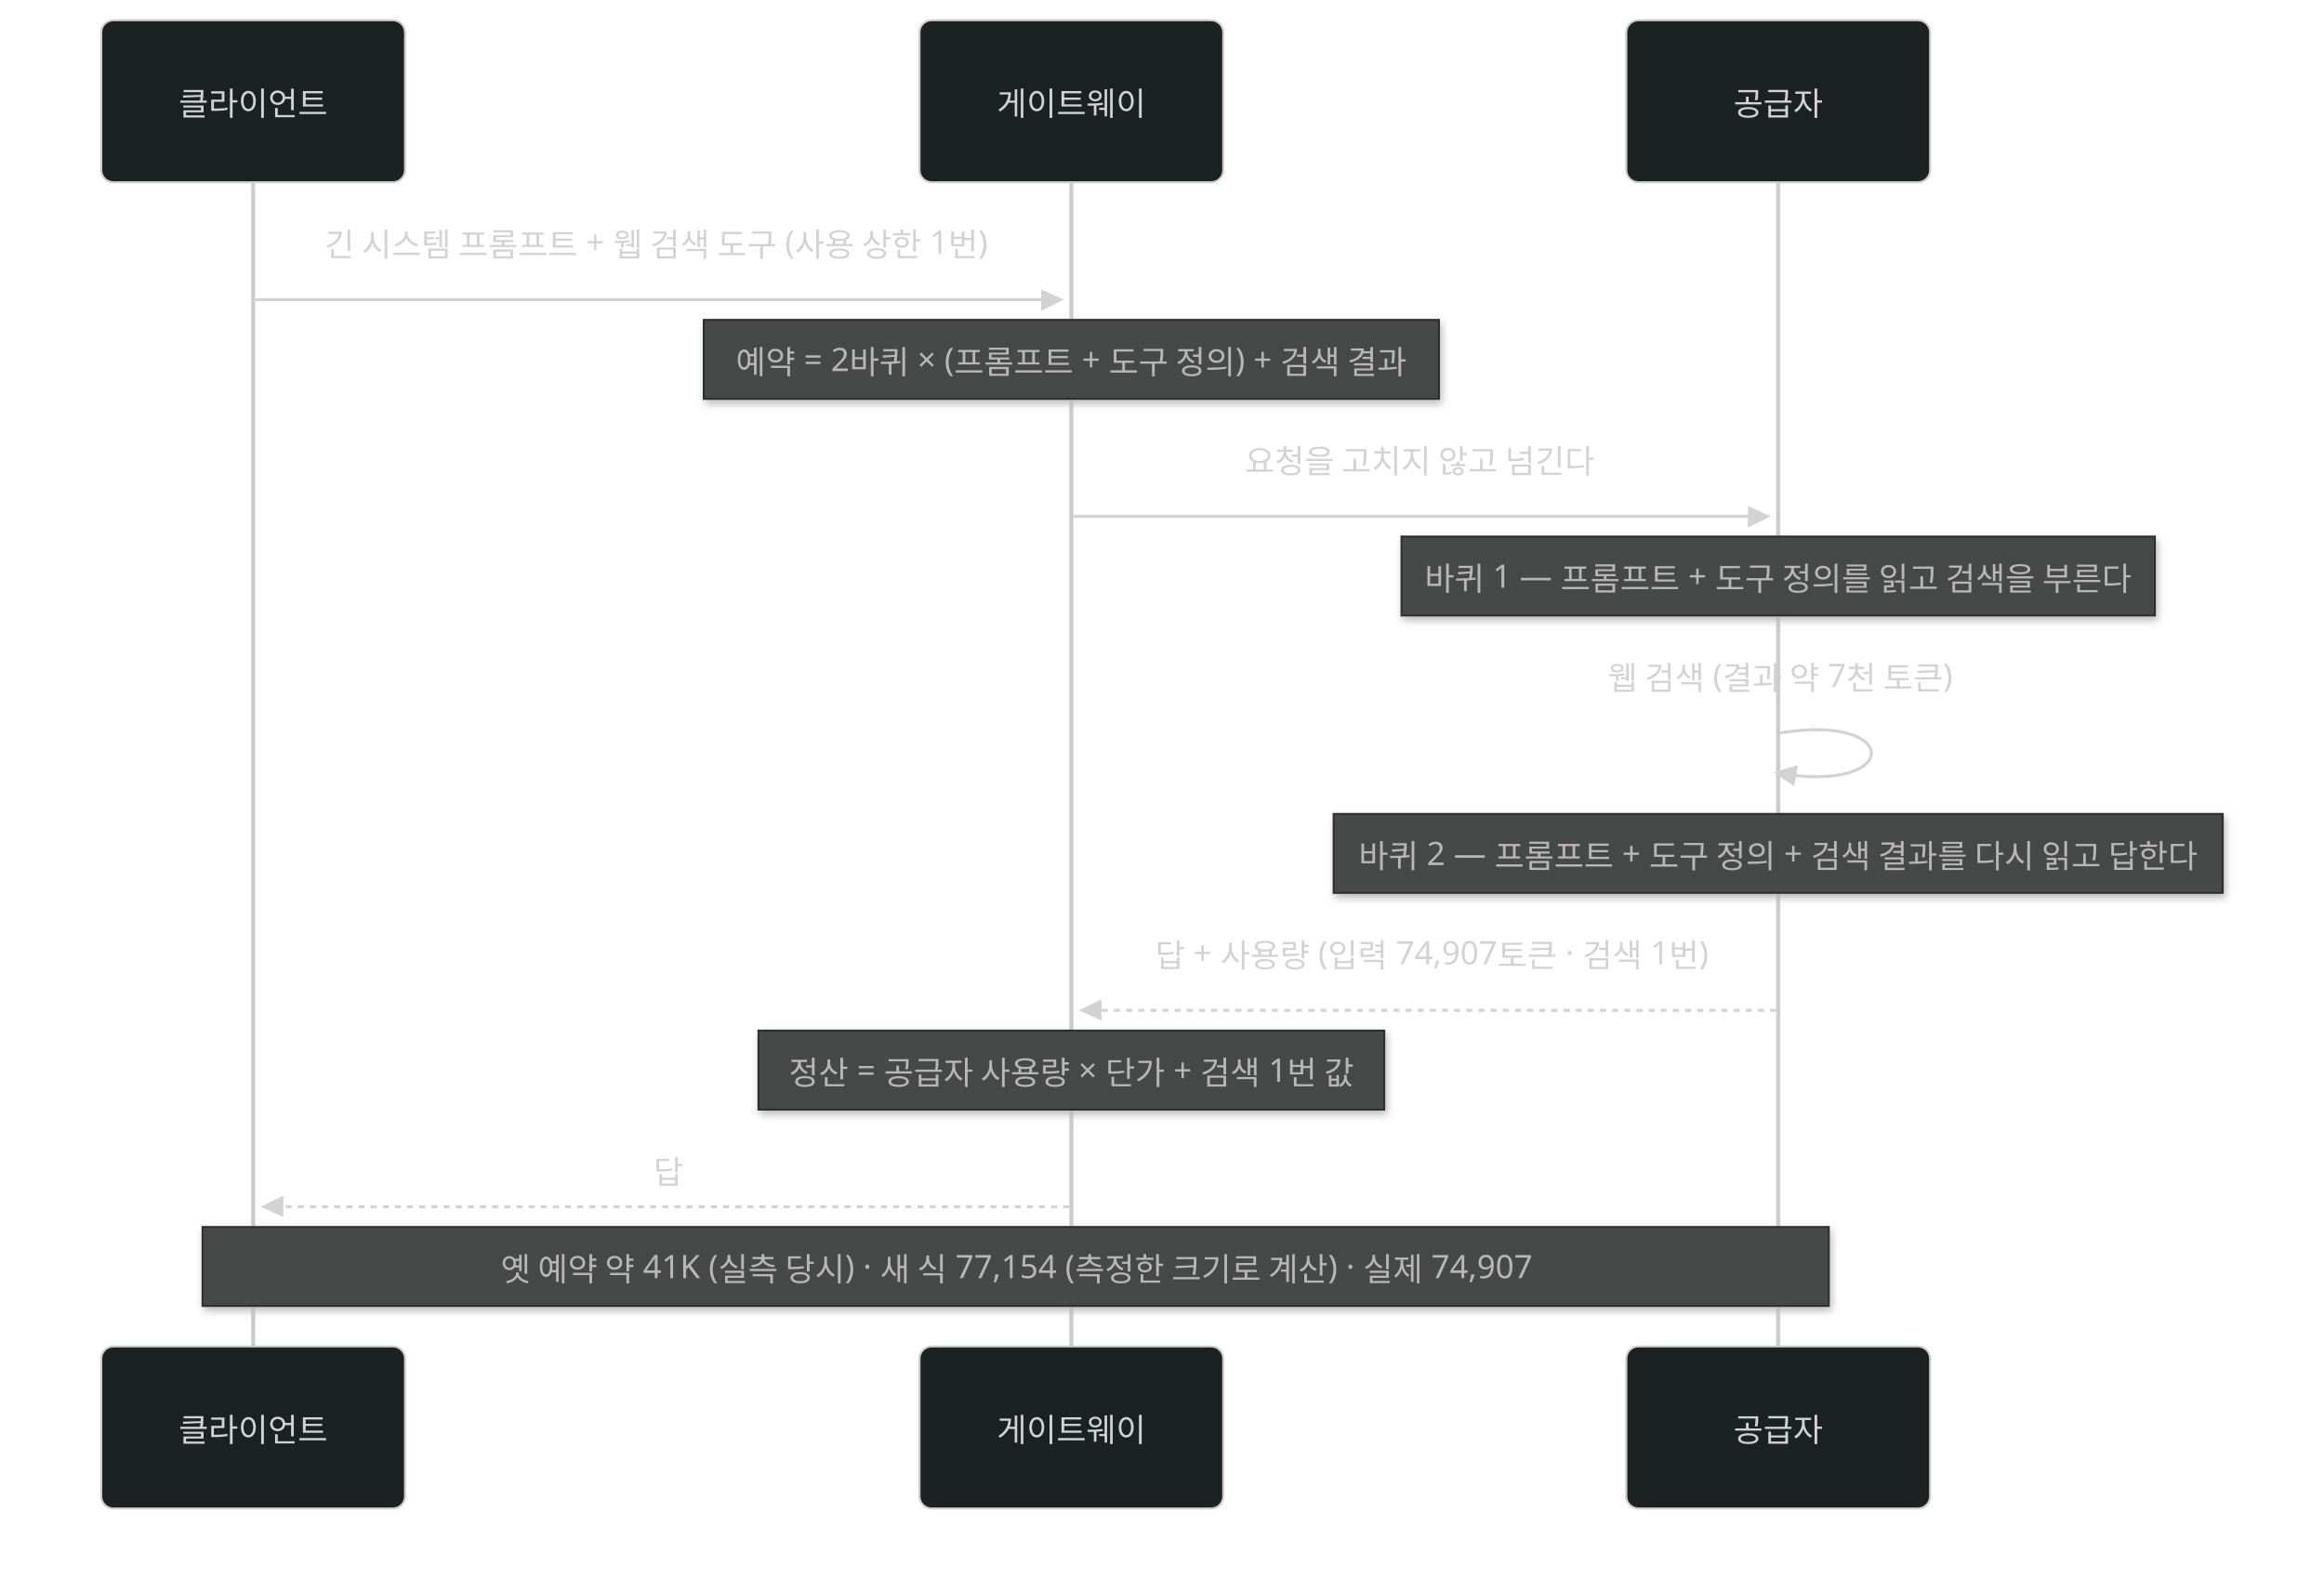
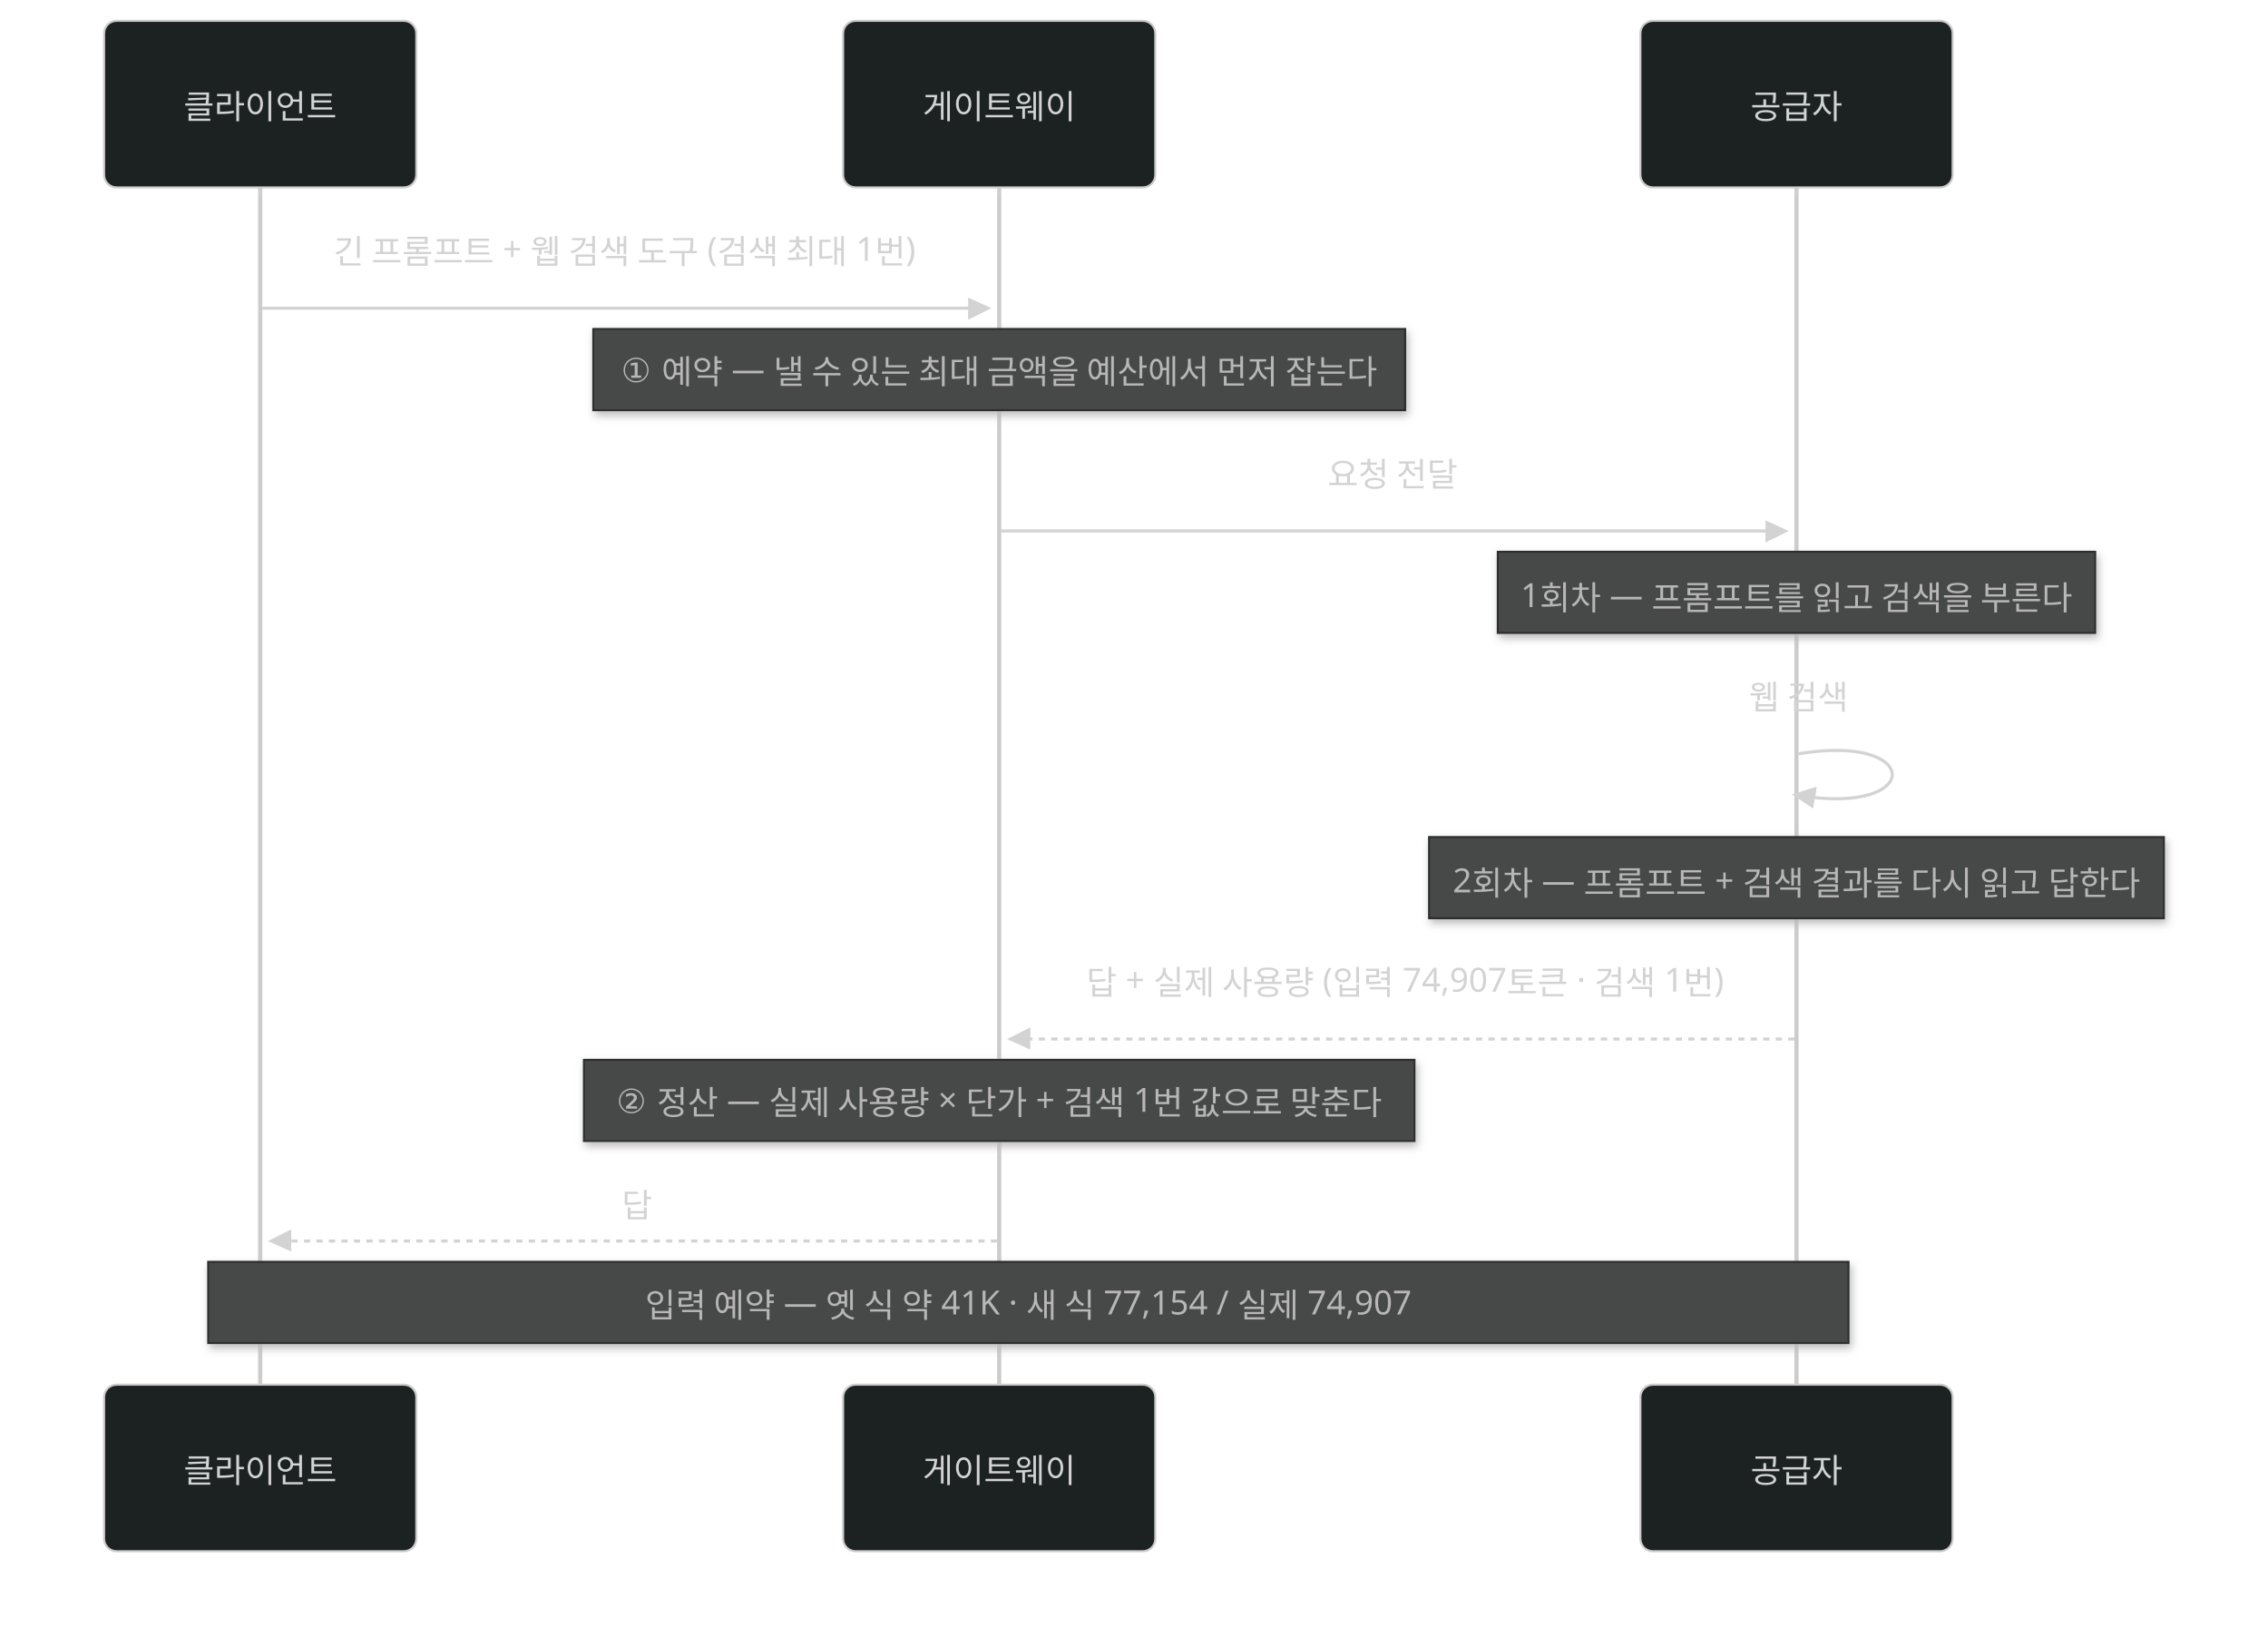
- <svg xmlns="http://www.w3.org/2000/svg" id="cost-accounting-diagram-1-dark" width="100%" style="max-width: 1147.5px; background-color: transparent;" viewBox="-50 -10 1147.5 786" role="graphics-document document" aria-roledescription="sequence">
+ <svg xmlns="http://www.w3.org/2000/svg" id="cost-accounting-diagram-1-dark" width="100%" style="max-width: 1089.5px; background-color: transparent;" viewBox="-50 -10 1089.5 786" role="graphics-document document" aria-roledescription="sequence">
  <g>
-     <rect x="753" y="655" fill="#eaeaea" stroke="#666" width="150" height="80" name="p" rx="6" ry="6" class="actor actor-bottom" data-look="neo" filter="url(#cost-accounting-diagram-1-dark-drop-shadow)" />
-     <text x="828" y="695" dominant-baseline="central" alignment-baseline="central" class="actor actor-box" style="text-anchor: middle; font-size: 16px; font-weight: 400; font-family: Pretendard, &quot;Apple SD Gothic Neo&quot;, &quot;Malgun Gothic&quot;, &quot;Noto Sans KR&quot;, sans-serif;">
-       <tspan x="828" dy="0">공급자</tspan>
+     <rect x="738" y="655" fill="#eaeaea" stroke="#666" width="150" height="80" name="p" rx="6" ry="6" class="actor actor-bottom" data-look="neo" filter="url(#cost-accounting-diagram-1-dark-drop-shadow)" />
+     <text x="813" y="695" dominant-baseline="central" alignment-baseline="central" class="actor actor-box" style="text-anchor: middle; font-size: 16px; font-weight: 400; font-family: Pretendard, &quot;Apple SD Gothic Neo&quot;, &quot;Malgun Gothic&quot;, &quot;Noto Sans KR&quot;, sans-serif;">
+       <tspan x="813" dy="0">공급자</tspan>
    </text>
  </g>
  <g>
-     <rect x="404" y="655" fill="#eaeaea" stroke="#666" width="150" height="80" name="g" rx="6" ry="6" class="actor actor-bottom" data-look="neo" filter="url(#cost-accounting-diagram-1-dark-drop-shadow)" />
-     <text x="479" y="695" dominant-baseline="central" alignment-baseline="central" class="actor actor-box" style="text-anchor: middle; font-size: 16px; font-weight: 400; font-family: Pretendard, &quot;Apple SD Gothic Neo&quot;, &quot;Malgun Gothic&quot;, &quot;Noto Sans KR&quot;, sans-serif;">
-       <tspan x="479" dy="0">게이트웨이</tspan>
+     <rect x="355" y="655" fill="#eaeaea" stroke="#666" width="150" height="80" name="g" rx="6" ry="6" class="actor actor-bottom" data-look="neo" filter="url(#cost-accounting-diagram-1-dark-drop-shadow)" />
+     <text x="430" y="695" dominant-baseline="central" alignment-baseline="central" class="actor actor-box" style="text-anchor: middle; font-size: 16px; font-weight: 400; font-family: Pretendard, &quot;Apple SD Gothic Neo&quot;, &quot;Malgun Gothic&quot;, &quot;Noto Sans KR&quot;, sans-serif;">
+       <tspan x="430" dy="0">게이트웨이</tspan>
    </text>
  </g>
  <g>
    <rect x="0" y="655" fill="#eaeaea" stroke="#666" width="150" height="80" name="c" rx="6" ry="6" class="actor actor-bottom" data-look="neo" filter="url(#cost-accounting-diagram-1-dark-drop-shadow)" />
    <text x="75" y="695" dominant-baseline="central" alignment-baseline="central" class="actor actor-box" style="text-anchor: middle; font-size: 16px; font-weight: 400; font-family: Pretendard, &quot;Apple SD Gothic Neo&quot;, &quot;Malgun Gothic&quot;, &quot;Noto Sans KR&quot;, sans-serif;">
      <tspan x="75" dy="0">클라이언트</tspan>
    </text>
  </g>
  <g>
-     <line id="actor2" x1="828" y1="80" x2="828" y2="655" class="actor-line 200" stroke-width="0.5px" stroke="#999" name="p" data-et="life-line" data-id="p" />
+     <line id="actor2" x1="813" y1="80" x2="813" y2="655" class="actor-line 200" stroke-width="0.5px" stroke="#999" name="p" data-et="life-line" data-id="p" />
    <g id="root-2" data-look="neo" data-et="participant" data-type="participant" data-id="p">
-       <rect x="753" y="0" fill="#eaeaea" stroke="#666" width="150" height="80" name="p" rx="6" ry="6" class="actor actor-top" data-look="neo" filter="url(#cost-accounting-diagram-1-dark-drop-shadow)" />
-       <text x="828" y="40" dominant-baseline="central" alignment-baseline="central" class="actor actor-box" style="text-anchor: middle; font-size: 16px; font-weight: 400; font-family: Pretendard, &quot;Apple SD Gothic Neo&quot;, &quot;Malgun Gothic&quot;, &quot;Noto Sans KR&quot;, sans-serif;">
-         <tspan x="828" dy="0">공급자</tspan>
+       <rect x="738" y="0" fill="#eaeaea" stroke="#666" width="150" height="80" name="p" rx="6" ry="6" class="actor actor-top" data-look="neo" filter="url(#cost-accounting-diagram-1-dark-drop-shadow)" />
+       <text x="813" y="40" dominant-baseline="central" alignment-baseline="central" class="actor actor-box" style="text-anchor: middle; font-size: 16px; font-weight: 400; font-family: Pretendard, &quot;Apple SD Gothic Neo&quot;, &quot;Malgun Gothic&quot;, &quot;Noto Sans KR&quot;, sans-serif;">
+         <tspan x="813" dy="0">공급자</tspan>
      </text>
    </g>
  </g>
  <g>
-     <line id="actor1" x1="479" y1="80" x2="479" y2="655" class="actor-line 200" stroke-width="0.5px" stroke="#999" name="g" data-et="life-line" data-id="g" />
+     <line id="actor1" x1="430" y1="80" x2="430" y2="655" class="actor-line 200" stroke-width="0.5px" stroke="#999" name="g" data-et="life-line" data-id="g" />
    <g id="root-1" data-look="neo" data-et="participant" data-type="participant" data-id="g">
-       <rect x="404" y="0" fill="#eaeaea" stroke="#666" width="150" height="80" name="g" rx="6" ry="6" class="actor actor-top" data-look="neo" filter="url(#cost-accounting-diagram-1-dark-drop-shadow)" />
-       <text x="479" y="40" dominant-baseline="central" alignment-baseline="central" class="actor actor-box" style="text-anchor: middle; font-size: 16px; font-weight: 400; font-family: Pretendard, &quot;Apple SD Gothic Neo&quot;, &quot;Malgun Gothic&quot;, &quot;Noto Sans KR&quot;, sans-serif;">
-         <tspan x="479" dy="0">게이트웨이</tspan>
+       <rect x="355" y="0" fill="#eaeaea" stroke="#666" width="150" height="80" name="g" rx="6" ry="6" class="actor actor-top" data-look="neo" filter="url(#cost-accounting-diagram-1-dark-drop-shadow)" />
+       <text x="430" y="40" dominant-baseline="central" alignment-baseline="central" class="actor actor-box" style="text-anchor: middle; font-size: 16px; font-weight: 400; font-family: Pretendard, &quot;Apple SD Gothic Neo&quot;, &quot;Malgun Gothic&quot;, &quot;Noto Sans KR&quot;, sans-serif;">
+         <tspan x="430" dy="0">게이트웨이</tspan>
      </text>
    </g>
  </g>
  <g>
    <line id="actor0" x1="75" y1="80" x2="75" y2="655" class="actor-line 200" stroke-width="0.5px" stroke="#999" name="c" data-et="life-line" data-id="c" />
    <g id="root-0" data-look="neo" data-et="participant" data-type="participant" data-id="c">
      <rect x="0" y="0" fill="#eaeaea" stroke="#666" width="150" height="80" name="c" rx="6" ry="6" class="actor actor-top" data-look="neo" filter="url(#cost-accounting-diagram-1-dark-drop-shadow)" />
      <text x="75" y="40" dominant-baseline="central" alignment-baseline="central" class="actor actor-box" style="text-anchor: middle; font-size: 16px; font-weight: 400; font-family: Pretendard, &quot;Apple SD Gothic Neo&quot;, &quot;Malgun Gothic&quot;, &quot;Noto Sans KR&quot;, sans-serif;">
        <tspan x="75" dy="0">클라이언트</tspan>
      </text>
    </g>
  </g>
  <style>#cost-accounting-diagram-1-dark{font-family:Pretendard,'Apple SD Gothic Neo','Malgun Gothic','Noto Sans KR',sans-serif;font-size:16px;fill:#ccc;}@keyframes edge-animation-frame{from{stroke-dashoffset:0;}}@keyframes dash{to{stroke-dashoffset:0;}}#cost-accounting-diagram-1-dark .edge-animation-slow{stroke-dasharray:9,5!important;stroke-dashoffset:900;animation:dash 50s linear infinite;stroke-linecap:round;}#cost-accounting-diagram-1-dark .edge-animation-fast{stroke-dasharray:9,5!important;stroke-dashoffset:900;animation:dash 20s linear infinite;stroke-linecap:round;}#cost-accounting-diagram-1-dark .error-icon{fill:#a44141;}#cost-accounting-diagram-1-dark .error-text{fill:#ddd;stroke:#ddd;}#cost-accounting-diagram-1-dark .edge-thickness-normal{stroke-width:1px;}#cost-accounting-diagram-1-dark .edge-thickness-thick{stroke-width:3.5px;}#cost-accounting-diagram-1-dark .edge-pattern-solid{stroke-dasharray:0;}#cost-accounting-diagram-1-dark .edge-thickness-invisible{stroke-width:0;fill:none;}#cost-accounting-diagram-1-dark .edge-pattern-dashed{stroke-dasharray:3;}#cost-accounting-diagram-1-dark .edge-pattern-dotted{stroke-dasharray:2;}#cost-accounting-diagram-1-dark .marker{fill:lightgrey;stroke:lightgrey;}#cost-accounting-diagram-1-dark .marker.cross{stroke:lightgrey;}#cost-accounting-diagram-1-dark svg{font-family:Pretendard,'Apple SD Gothic Neo','Malgun Gothic','Noto Sans KR',sans-serif;font-size:16px;}#cost-accounting-diagram-1-dark p{margin:0;}#cost-accounting-diagram-1-dark .actor{stroke:#ccc;fill:#1f2020;stroke-width:1;}#cost-accounting-diagram-1-dark rect.actor.outer-path[data-look="neo"]{filter:drop-shadow( 1px 2px 2px rgba(185,185,185,1));}#cost-accounting-diagram-1-dark rect.note[data-look="neo"]{stroke:hsl(180, 0%, 18.353%);fill:hsl(180, 1.587%, 28.353%);filter:drop-shadow( 1px 2px 2px rgba(185,185,185,1));}#cost-accounting-diagram-1-dark text.actor&gt;tspan{fill:lightgrey;stroke:none;}#cost-accounting-diagram-1-dark .actor-line{stroke:#ccc;}#cost-accounting-diagram-1-dark .innerArc{stroke-width:1.5;stroke-dasharray:none;}#cost-accounting-diagram-1-dark .messageLine0{stroke-width:1.5;stroke-dasharray:none;stroke:lightgrey;}#cost-accounting-diagram-1-dark .messageLine1{stroke-width:1.5;stroke-dasharray:2,2;stroke:lightgrey;}#cost-accounting-diagram-1-dark [id$="-arrowhead"] path{fill:lightgrey;stroke:lightgrey;}#cost-accounting-diagram-1-dark .sequenceNumber{fill:black;}#cost-accounting-diagram-1-dark [id$="-sequencenumber"]{fill:lightgrey;}#cost-accounting-diagram-1-dark [id$="-crosshead"] path{fill:lightgrey;stroke:lightgrey;}#cost-accounting-diagram-1-dark .messageText{fill:lightgrey;stroke:none;}#cost-accounting-diagram-1-dark .labelBox{stroke:#ccc;fill:#1f2020;filter:drop-shadow( 1px 2px 2px rgba(185,185,185,1));}#cost-accounting-diagram-1-dark .labelText,#cost-accounting-diagram-1-dark .labelText&gt;tspan{fill:lightgrey;stroke:none;}#cost-accounting-diagram-1-dark .loopText,#cost-accounting-diagram-1-dark .loopText&gt;tspan{fill:lightgrey;stroke:none;}#cost-accounting-diagram-1-dark .sectionTitle,#cost-accounting-diagram-1-dark .sectionTitle&gt;tspan{fill:lightgrey;stroke:none;}#cost-accounting-diagram-1-dark .loopLine{stroke-width:2px;stroke-dasharray:2,2;stroke:#ccc;fill:#ccc;}#cost-accounting-diagram-1-dark .note{stroke:hsl(180, 0%, 18.353%);fill:hsl(180, 1.587%, 28.353%);}#cost-accounting-diagram-1-dark .noteText,#cost-accounting-diagram-1-dark .noteText&gt;tspan{fill:rgb(183.848, 181.552, 181.552);stroke:none;}#cost-accounting-diagram-1-dark .activation0{fill:hsl(180, 1.587%, 28.353%);stroke:#ccc;}#cost-accounting-diagram-1-dark .activation1{fill:hsl(180, 1.587%, 28.353%);stroke:#ccc;}#cost-accounting-diagram-1-dark .activation2{fill:hsl(180, 1.587%, 28.353%);stroke:#ccc;}#cost-accounting-diagram-1-dark .actorPopupMenu{position:absolute;}#cost-accounting-diagram-1-dark .actorPopupMenuPanel{position:absolute;fill:#1f2020;box-shadow:0px 8px 16px 0px rgba(0,0,0,0.2);filter:drop-shadow(3px 5px 2px rgb(0 0 0 / 0.4));}#cost-accounting-diagram-1-dark .actor-man circle,#cost-accounting-diagram-1-dark line{fill:#1f2020;stroke-width:2px;}#cost-accounting-diagram-1-dark g rect.rect{filter:drop-shadow( 1px 2px 2px rgba(185,185,185,1));stroke:#ccc;}#cost-accounting-diagram-1-dark .node .neo-node{stroke:#ccc;}#cost-accounting-diagram-1-dark [data-look="neo"].node rect,#cost-accounting-diagram-1-dark [data-look="neo"].cluster rect,#cost-accounting-diagram-1-dark [data-look="neo"].node polygon{stroke:url(#cost-accounting-diagram-1-dark-gradient);filter:drop-shadow( 1px 2px 2px rgba(185,185,185,1));}#cost-accounting-diagram-1-dark [data-look="neo"].swimlane.cluster rect{filter:none;}#cost-accounting-diagram-1-dark [data-look="neo"].node path{stroke:url(#cost-accounting-diagram-1-dark-gradient);stroke-width:1px;}#cost-accounting-diagram-1-dark [data-look="neo"].node .outer-path{filter:drop-shadow( 1px 2px 2px rgba(185,185,185,1));}#cost-accounting-diagram-1-dark [data-look="neo"].node .neo-line path{stroke:#ccc;filter:none;}#cost-accounting-diagram-1-dark [data-look="neo"].node circle{stroke:url(#cost-accounting-diagram-1-dark-gradient);filter:drop-shadow( 1px 2px 2px rgba(185,185,185,1));}#cost-accounting-diagram-1-dark [data-look="neo"].node circle .state-start{fill:#000000;}#cost-accounting-diagram-1-dark [data-look="neo"].icon-shape .icon{fill:url(#cost-accounting-diagram-1-dark-gradient);filter:drop-shadow( 1px 2px 2px rgba(185,185,185,1));}#cost-accounting-diagram-1-dark [data-look="neo"].icon-shape .icon-neo path{stroke:url(#cost-accounting-diagram-1-dark-gradient);filter:drop-shadow( 1px 2px 2px rgba(185,185,185,1));}#cost-accounting-diagram-1-dark :root{--mermaid-font-family:Pretendard,'Apple SD Gothic Neo','Malgun Gothic','Noto Sans KR',sans-serif;}</style>
  <g />
  <defs>
    <symbol id="cost-accounting-diagram-1-dark-computer" width="24" height="24">
      <path transform="scale(.5)" d="M2 2v13h20v-13h-20zm18 11h-16v-9h16v9zm-10.228 6l.466-1h3.524l.467 1h-4.457zm14.228 3h-24l2-6h2.104l-1.33 4h18.45l-1.297-4h2.073l2 6zm-5-10h-14v-7h14v7z" />
    </symbol>
  </defs>
  <defs>
    <symbol id="cost-accounting-diagram-1-dark-database" fill-rule="evenodd" clip-rule="evenodd">
      <path transform="scale(.5)" d="M12.258.001l.256.004.255.005.253.008.251.01.249.012.247.015.246.016.242.019.241.02.239.023.236.024.233.027.231.028.229.031.225.032.223.034.22.036.217.038.214.04.211.041.208.043.205.045.201.046.198.048.194.05.191.051.187.053.183.054.18.056.175.057.172.059.168.06.163.061.16.063.155.064.15.066.074.033.073.033.071.034.07.034.069.035.068.035.067.035.066.035.064.036.064.036.062.036.06.036.06.037.058.037.058.037.055.038.055.038.053.038.052.038.051.039.05.039.048.039.047.039.045.04.044.04.043.04.041.04.04.041.039.041.037.041.036.041.034.041.033.042.032.042.03.042.029.042.027.042.026.043.024.043.023.043.021.043.02.043.018.044.017.043.015.044.013.044.012.044.011.045.009.044.007.045.006.045.004.045.002.045.001.045v17l-.001.045-.002.045-.004.045-.006.045-.007.045-.009.044-.011.045-.012.044-.013.044-.015.044-.017.043-.018.044-.02.043-.021.043-.023.043-.024.043-.026.043-.027.042-.029.042-.03.042-.032.042-.033.042-.034.041-.036.041-.037.041-.039.041-.04.041-.041.04-.043.04-.044.04-.045.04-.047.039-.048.039-.05.039-.051.039-.052.038-.053.038-.055.038-.055.038-.058.037-.058.037-.06.037-.06.036-.062.036-.064.036-.064.036-.066.035-.067.035-.068.035-.069.035-.07.034-.071.034-.073.033-.074.033-.15.066-.155.064-.16.063-.163.061-.168.06-.172.059-.175.057-.18.056-.183.054-.187.053-.191.051-.194.05-.198.048-.201.046-.205.045-.208.043-.211.041-.214.04-.217.038-.22.036-.223.034-.225.032-.229.031-.231.028-.233.027-.236.024-.239.023-.241.02-.242.019-.246.016-.247.015-.249.012-.251.01-.253.008-.255.005-.256.004-.258.001-.258-.001-.256-.004-.255-.005-.253-.008-.251-.01-.249-.012-.247-.015-.245-.016-.243-.019-.241-.02-.238-.023-.236-.024-.234-.027-.231-.028-.228-.031-.226-.032-.223-.034-.22-.036-.217-.038-.214-.04-.211-.041-.208-.043-.204-.045-.201-.046-.198-.048-.195-.05-.19-.051-.187-.053-.184-.054-.179-.056-.176-.057-.172-.059-.167-.06-.164-.061-.159-.063-.155-.064-.151-.066-.074-.033-.072-.033-.072-.034-.07-.034-.069-.035-.068-.035-.067-.035-.066-.035-.064-.036-.063-.036-.062-.036-.061-.036-.06-.037-.058-.037-.057-.037-.056-.038-.055-.038-.053-.038-.052-.038-.051-.039-.049-.039-.049-.039-.046-.039-.046-.04-.044-.04-.043-.04-.041-.04-.04-.041-.039-.041-.037-.041-.036-.041-.034-.041-.033-.042-.032-.042-.03-.042-.029-.042-.027-.042-.026-.043-.024-.043-.023-.043-.021-.043-.02-.043-.018-.044-.017-.043-.015-.044-.013-.044-.012-.044-.011-.045-.009-.044-.007-.045-.006-.045-.004-.045-.002-.045-.001-.045v-17l.001-.045.002-.045.004-.045.006-.045.007-.045.009-.044.011-.045.012-.044.013-.044.015-.044.017-.043.018-.044.02-.043.021-.043.023-.043.024-.043.026-.043.027-.042.029-.042.03-.042.032-.042.033-.042.034-.041.036-.041.037-.041.039-.041.04-.041.041-.04.043-.04.044-.04.046-.04.046-.039.049-.039.049-.039.051-.039.052-.038.053-.038.055-.038.056-.038.057-.037.058-.037.06-.037.061-.036.062-.036.063-.036.064-.036.066-.035.067-.035.068-.035.069-.035.07-.034.072-.034.072-.033.074-.033.151-.066.155-.064.159-.063.164-.061.167-.06.172-.059.176-.057.179-.056.184-.054.187-.053.19-.051.195-.05.198-.048.201-.046.204-.045.208-.043.211-.041.214-.04.217-.038.22-.036.223-.034.226-.032.228-.031.231-.028.234-.027.236-.024.238-.023.241-.02.243-.019.245-.016.247-.015.249-.012.251-.01.253-.008.255-.005.256-.004.258-.001.258.001zm-9.258 20.499v.01l.001.021.003.021.004.022.005.021.006.022.007.022.009.023.01.022.011.023.012.023.013.023.015.023.016.024.017.023.018.024.019.024.021.024.022.025.023.024.024.025.052.049.056.05.061.051.066.051.07.051.075.051.079.052.084.052.088.052.092.052.097.052.102.051.105.052.11.052.114.051.119.051.123.051.127.05.131.05.135.05.139.048.144.049.147.047.152.047.155.047.16.045.163.045.167.043.171.043.176.041.178.041.183.039.187.039.19.037.194.035.197.035.202.033.204.031.209.03.212.029.216.027.219.025.222.024.226.021.23.02.233.018.236.016.24.015.243.012.246.01.249.008.253.005.256.004.259.001.26-.001.257-.004.254-.005.25-.008.247-.011.244-.012.241-.014.237-.016.233-.018.231-.021.226-.021.224-.024.22-.026.216-.027.212-.028.21-.031.205-.031.202-.034.198-.034.194-.036.191-.037.187-.039.183-.04.179-.04.175-.042.172-.043.168-.044.163-.045.16-.046.155-.046.152-.047.148-.048.143-.049.139-.049.136-.05.131-.05.126-.05.123-.051.118-.052.114-.051.11-.052.106-.052.101-.052.096-.052.092-.052.088-.053.083-.051.079-.052.074-.052.07-.051.065-.051.06-.051.056-.05.051-.05.023-.024.023-.025.021-.024.02-.024.019-.024.018-.024.017-.024.015-.023.014-.024.013-.023.012-.023.01-.023.01-.022.008-.022.006-.022.006-.022.004-.022.004-.021.001-.021.001-.021v-4.127l-.077.055-.08.053-.083.054-.085.053-.087.052-.09.052-.093.051-.095.05-.097.05-.1.049-.102.049-.105.048-.106.047-.109.047-.111.046-.114.045-.115.045-.118.044-.12.043-.122.042-.124.042-.126.041-.128.04-.13.04-.132.038-.134.038-.135.037-.138.037-.139.035-.142.035-.143.034-.144.033-.147.032-.148.031-.15.03-.151.03-.153.029-.154.027-.156.027-.158.026-.159.025-.161.024-.162.023-.163.022-.165.021-.166.02-.167.019-.169.018-.169.017-.171.016-.173.015-.173.014-.175.013-.175.012-.177.011-.178.01-.179.008-.179.008-.181.006-.182.005-.182.004-.184.003-.184.002h-.37l-.184-.002-.184-.003-.182-.004-.182-.005-.181-.006-.179-.008-.179-.008-.178-.01-.176-.011-.176-.012-.175-.013-.173-.014-.172-.015-.171-.016-.17-.017-.169-.018-.167-.019-.166-.02-.165-.021-.163-.022-.162-.023-.161-.024-.159-.025-.157-.026-.156-.027-.155-.027-.153-.029-.151-.03-.15-.03-.148-.031-.146-.032-.145-.033-.143-.034-.141-.035-.14-.035-.137-.037-.136-.037-.134-.038-.132-.038-.13-.04-.128-.04-.126-.041-.124-.042-.122-.042-.12-.044-.117-.043-.116-.045-.113-.045-.112-.046-.109-.047-.106-.047-.105-.048-.102-.049-.1-.049-.097-.05-.095-.05-.093-.052-.09-.051-.087-.052-.085-.053-.083-.054-.08-.054-.077-.054v4.127zm0-5.654v.011l.001.021.003.021.004.021.005.022.006.022.007.022.009.022.01.022.011.023.012.023.013.023.015.024.016.023.017.024.018.024.019.024.021.024.022.024.023.025.024.024.052.05.056.05.061.05.066.051.07.051.075.052.079.051.084.052.088.052.092.052.097.052.102.052.105.052.11.051.114.051.119.052.123.05.127.051.131.05.135.049.139.049.144.048.147.048.152.047.155.046.16.045.163.045.167.044.171.042.176.042.178.04.183.04.187.038.19.037.194.036.197.034.202.033.204.032.209.03.212.028.216.027.219.025.222.024.226.022.23.02.233.018.236.016.24.014.243.012.246.01.249.008.253.006.256.003.259.001.26-.001.257-.003.254-.006.25-.008.247-.01.244-.012.241-.015.237-.016.233-.018.231-.02.226-.022.224-.024.22-.025.216-.027.212-.029.21-.03.205-.032.202-.033.198-.035.194-.036.191-.037.187-.039.183-.039.179-.041.175-.042.172-.043.168-.044.163-.045.16-.045.155-.047.152-.047.148-.048.143-.048.139-.05.136-.049.131-.05.126-.051.123-.051.118-.051.114-.052.11-.052.106-.052.101-.052.096-.052.092-.052.088-.052.083-.052.079-.052.074-.051.07-.052.065-.051.06-.05.056-.051.051-.049.023-.025.023-.024.021-.025.02-.024.019-.024.018-.024.017-.024.015-.023.014-.023.013-.024.012-.022.01-.023.01-.023.008-.022.006-.022.006-.022.004-.021.004-.022.001-.021.001-.021v-4.139l-.077.054-.08.054-.083.054-.085.052-.087.053-.09.051-.093.051-.095.051-.097.05-.1.049-.102.049-.105.048-.106.047-.109.047-.111.046-.114.045-.115.044-.118.044-.12.044-.122.042-.124.042-.126.041-.128.04-.13.039-.132.039-.134.038-.135.037-.138.036-.139.036-.142.035-.143.033-.144.033-.147.033-.148.031-.15.03-.151.03-.153.028-.154.028-.156.027-.158.026-.159.025-.161.024-.162.023-.163.022-.165.021-.166.02-.167.019-.169.018-.169.017-.171.016-.173.015-.173.014-.175.013-.175.012-.177.011-.178.009-.179.009-.179.007-.181.007-.182.005-.182.004-.184.003-.184.002h-.37l-.184-.002-.184-.003-.182-.004-.182-.005-.181-.007-.179-.007-.179-.009-.178-.009-.176-.011-.176-.012-.175-.013-.173-.014-.172-.015-.171-.016-.17-.017-.169-.018-.167-.019-.166-.02-.165-.021-.163-.022-.162-.023-.161-.024-.159-.025-.157-.026-.156-.027-.155-.028-.153-.028-.151-.03-.15-.03-.148-.031-.146-.033-.145-.033-.143-.033-.141-.035-.14-.036-.137-.036-.136-.037-.134-.038-.132-.039-.13-.039-.128-.04-.126-.041-.124-.042-.122-.043-.12-.043-.117-.044-.116-.044-.113-.046-.112-.046-.109-.046-.106-.047-.105-.048-.102-.049-.1-.049-.097-.05-.095-.051-.093-.051-.09-.051-.087-.053-.085-.052-.083-.054-.08-.054-.077-.054v4.139zm0-5.666v.011l.001.02.003.022.004.021.005.022.006.021.007.022.009.023.01.022.011.023.012.023.013.023.015.023.016.024.017.024.018.023.019.024.021.025.022.024.023.024.024.025.052.05.056.05.061.05.066.051.07.051.075.052.079.051.084.052.088.052.092.052.097.052.102.052.105.051.11.052.114.051.119.051.123.051.127.05.131.05.135.05.139.049.144.048.147.048.152.047.155.046.16.045.163.045.167.043.171.043.176.042.178.04.183.04.187.038.19.037.194.036.197.034.202.033.204.032.209.03.212.028.216.027.219.025.222.024.226.021.23.02.233.018.236.017.24.014.243.012.246.01.249.008.253.006.256.003.259.001.26-.001.257-.003.254-.006.25-.008.247-.01.244-.013.241-.014.237-.016.233-.018.231-.02.226-.022.224-.024.22-.025.216-.027.212-.029.21-.03.205-.032.202-.033.198-.035.194-.036.191-.037.187-.039.183-.039.179-.041.175-.042.172-.043.168-.044.163-.045.16-.045.155-.047.152-.047.148-.048.143-.049.139-.049.136-.049.131-.051.126-.05.123-.051.118-.052.114-.051.11-.052.106-.052.101-.052.096-.052.092-.052.088-.052.083-.052.079-.052.074-.052.07-.051.065-.051.06-.051.056-.05.051-.049.023-.025.023-.025.021-.024.02-.024.019-.024.018-.024.017-.024.015-.023.014-.024.013-.023.012-.023.01-.022.01-.023.008-.022.006-.022.006-.022.004-.022.004-.021.001-.021.001-.021v-4.153l-.077.054-.08.054-.083.053-.085.053-.087.053-.09.051-.093.051-.095.051-.097.05-.1.049-.102.048-.105.048-.106.048-.109.046-.111.046-.114.046-.115.044-.118.044-.12.043-.122.043-.124.042-.126.041-.128.04-.13.039-.132.039-.134.038-.135.037-.138.036-.139.036-.142.034-.143.034-.144.033-.147.032-.148.032-.15.03-.151.03-.153.028-.154.028-.156.027-.158.026-.159.024-.161.024-.162.023-.163.023-.165.021-.166.02-.167.019-.169.018-.169.017-.171.016-.173.015-.173.014-.175.013-.175.012-.177.01-.178.01-.179.009-.179.007-.181.006-.182.006-.182.004-.184.003-.184.001-.185.001-.185-.001-.184-.001-.184-.003-.182-.004-.182-.006-.181-.006-.179-.007-.179-.009-.178-.01-.176-.01-.176-.012-.175-.013-.173-.014-.172-.015-.171-.016-.17-.017-.169-.018-.167-.019-.166-.02-.165-.021-.163-.023-.162-.023-.161-.024-.159-.024-.157-.026-.156-.027-.155-.028-.153-.028-.151-.03-.15-.03-.148-.032-.146-.032-.145-.033-.143-.034-.141-.034-.14-.036-.137-.036-.136-.037-.134-.038-.132-.039-.13-.039-.128-.041-.126-.041-.124-.041-.122-.043-.12-.043-.117-.044-.116-.044-.113-.046-.112-.046-.109-.046-.106-.048-.105-.048-.102-.048-.1-.05-.097-.049-.095-.051-.093-.051-.09-.052-.087-.052-.085-.053-.083-.053-.08-.054-.077-.054v4.153zm8.74-8.179l-.257.004-.254.005-.25.008-.247.011-.244.012-.241.014-.237.016-.233.018-.231.021-.226.022-.224.023-.22.026-.216.027-.212.028-.21.031-.205.032-.202.033-.198.034-.194.036-.191.038-.187.038-.183.04-.179.041-.175.042-.172.043-.168.043-.163.045-.16.046-.155.046-.152.048-.148.048-.143.048-.139.049-.136.05-.131.05-.126.051-.123.051-.118.051-.114.052-.11.052-.106.052-.101.052-.096.052-.092.052-.088.052-.083.052-.079.052-.074.051-.07.052-.065.051-.06.05-.056.05-.051.05-.023.025-.023.024-.021.024-.02.025-.019.024-.018.024-.017.023-.015.024-.014.023-.013.023-.012.023-.01.023-.01.022-.008.022-.006.023-.006.021-.004.022-.004.021-.001.021-.001.021.001.021.001.021.004.021.004.022.006.021.006.023.008.022.01.022.01.023.012.023.013.023.014.023.015.024.017.023.018.024.019.024.02.025.021.024.023.024.023.025.051.05.056.05.06.05.065.051.07.052.074.051.079.052.083.052.088.052.092.052.096.052.101.052.106.052.11.052.114.052.118.051.123.051.126.051.131.05.136.05.139.049.143.048.148.048.152.048.155.046.16.046.163.045.168.043.172.043.175.042.179.041.183.04.187.038.191.038.194.036.198.034.202.033.205.032.21.031.212.028.216.027.22.026.224.023.226.022.231.021.233.018.237.016.241.014.244.012.247.011.25.008.254.005.257.004.26.001.26-.001.257-.004.254-.005.25-.008.247-.011.244-.012.241-.014.237-.016.233-.018.231-.021.226-.022.224-.023.22-.026.216-.027.212-.028.21-.031.205-.032.202-.033.198-.034.194-.036.191-.038.187-.038.183-.04.179-.041.175-.042.172-.043.168-.043.163-.045.16-.046.155-.046.152-.048.148-.048.143-.048.139-.049.136-.05.131-.05.126-.051.123-.051.118-.051.114-.052.11-.052.106-.052.101-.052.096-.052.092-.052.088-.052.083-.052.079-.052.074-.051.07-.052.065-.051.06-.05.056-.05.051-.05.023-.025.023-.024.021-.024.02-.025.019-.024.018-.024.017-.023.015-.024.014-.023.013-.023.012-.023.01-.023.01-.022.008-.022.006-.023.006-.021.004-.022.004-.021.001-.021.001-.021-.001-.021-.001-.021-.004-.021-.004-.022-.006-.021-.006-.023-.008-.022-.01-.022-.01-.023-.012-.023-.013-.023-.014-.023-.015-.024-.017-.023-.018-.024-.019-.024-.02-.025-.021-.024-.023-.024-.023-.025-.051-.05-.056-.05-.06-.05-.065-.051-.07-.052-.074-.051-.079-.052-.083-.052-.088-.052-.092-.052-.096-.052-.101-.052-.106-.052-.11-.052-.114-.052-.118-.051-.123-.051-.126-.051-.131-.05-.136-.05-.139-.049-.143-.048-.148-.048-.152-.048-.155-.046-.16-.046-.163-.045-.168-.043-.172-.043-.175-.042-.179-.041-.183-.04-.187-.038-.191-.038-.194-.036-.198-.034-.202-.033-.205-.032-.21-.031-.212-.028-.216-.027-.22-.026-.224-.023-.226-.022-.231-.021-.233-.018-.237-.016-.241-.014-.244-.012-.247-.011-.25-.008-.254-.005-.257-.004-.26-.001-.26.001z" />
    </symbol>
  </defs>
  <defs>
    <symbol id="cost-accounting-diagram-1-dark-clock" width="24" height="24">
      <path transform="scale(.5)" d="M12 2c5.514 0 10 4.486 10 10s-4.486 10-10 10-10-4.486-10-10 4.486-10 10-10zm0-2c-6.627 0-12 5.373-12 12s5.373 12 12 12 12-5.373 12-12-5.373-12-12-12zm5.848 12.459c.202.038.202.333.001.372-1.907.361-6.045 1.111-6.547 1.111-.719 0-1.301-.582-1.301-1.301 0-.512.77-5.447 1.125-7.445.034-.192.312-.181.343.014l.985 6.238 5.394 1.011z" />
    </symbol>
  </defs>
  <defs>
    <marker id="cost-accounting-diagram-1-dark-arrowhead" refX="7.9" refY="5" markerUnits="userSpaceOnUse" markerWidth="12" markerHeight="12" orient="auto-start-reverse">
      <path d="M -1 0 L 10 5 L 0 10 z" />
    </marker>
  </defs>
  <defs>
    <marker id="cost-accounting-diagram-1-dark-crosshead" markerWidth="15" markerHeight="8" orient="auto" refX="4" refY="4.5">
      <path fill="none" stroke="#000000" stroke-width="1pt" d="M 1,2 L 6,7 M 6,2 L 1,7" style="stroke-dasharray: 0, 0;" />
    </marker>
  </defs>
  <defs>
    <marker id="cost-accounting-diagram-1-dark-filled-head" refX="15.5" refY="7" markerWidth="20" markerHeight="28" orient="auto">
      <path d="M 18,7 L9,13 L14,7 L9,1 Z" />
    </marker>
  </defs>
  <defs>
    <marker id="cost-accounting-diagram-1-dark-sequencenumber" refX="15" refY="15" markerWidth="60" markerHeight="40" orient="auto">
      <circle cx="15" cy="15" r="6" />
    </marker>
  </defs>
  <defs>
    <marker id="cost-accounting-diagram-1-dark-solidTopArrowHead" refX="7.9" refY="7.25" markerUnits="userSpaceOnUse" markerWidth="12" markerHeight="12" orient="auto-start-reverse">
      <path d="M 0 0 L 10 8 L 0 8 z" />
    </marker>
  </defs>
  <defs>
    <marker id="cost-accounting-diagram-1-dark-solidBottomArrowHead" refX="7.9" refY="0.75" markerUnits="userSpaceOnUse" markerWidth="12" markerHeight="12" orient="auto-start-reverse">
      <path d="M 0 0 L 10 0 L 0 8 z" />
    </marker>
  </defs>
  <defs>
    <marker id="cost-accounting-diagram-1-dark-stickTopArrowHead" refX="7.5" refY="7" markerUnits="userSpaceOnUse" markerWidth="12" markerHeight="12" orient="auto-start-reverse">
      <path d="M 0 0 L 7 7" stroke="black" stroke-width="1.5" fill="none" />
    </marker>
  </defs>
  <defs>
    <marker id="cost-accounting-diagram-1-dark-stickBottomArrowHead" refX="7.5" refY="0" markerUnits="userSpaceOnUse" markerWidth="12" markerHeight="12" orient="auto-start-reverse">
      <path d="M 0 7 L 7 0" stroke="black" stroke-width="1.5" fill="none" />
    </marker>
  </defs>
  <defs>
    <filter id="cost-accounting-diagram-1-dark-drop-shadow" height="130%" width="130%">
      <feDropShadow dx="4" dy="4" stdDeviation="0" flood-opacity="0.06" flood-color="#FFFFFF" />
    </filter>
  </defs>
  <g data-et="note" data-id="i1">
-     <rect x="297.5" y="148" fill="#EDF2AE" stroke="#666" width="363" height="39" class="note" data-look="neo" />
-     <text x="479" y="153" text-anchor="middle" dominant-baseline="middle" alignment-baseline="middle" class="noteText" dy="1em" style="font-family: Pretendard, &quot;Apple SD Gothic Neo&quot;, &quot;Malgun Gothic&quot;, &quot;Noto Sans KR&quot;, sans-serif; font-size: 16px; font-weight: 400;">
-       <tspan x="479">예약 = 2바퀴 × (프롬프트 + 도구 정의) + 검색 결과</tspan>
+     <rect x="235" y="148" fill="#EDF2AE" stroke="#666" width="390" height="39" class="note" data-look="neo" />
+     <text x="430" y="153" text-anchor="middle" dominant-baseline="middle" alignment-baseline="middle" class="noteText" dy="1em" style="font-family: Pretendard, &quot;Apple SD Gothic Neo&quot;, &quot;Malgun Gothic&quot;, &quot;Noto Sans KR&quot;, sans-serif; font-size: 16px; font-weight: 400;">
+       <tspan x="430">① 예약 — 낼 수 있는 최대 금액을 예산에서 먼저 잡는다</tspan>
    </text>
  </g>
  <g data-et="note" data-id="i3">
-     <rect x="642" y="255" fill="#EDF2AE" stroke="#666" width="372" height="39" class="note" data-look="neo" />
-     <text x="828" y="260" text-anchor="middle" dominant-baseline="middle" alignment-baseline="middle" class="noteText" dy="1em" style="font-family: Pretendard, &quot;Apple SD Gothic Neo&quot;, &quot;Malgun Gothic&quot;, &quot;Noto Sans KR&quot;, sans-serif; font-size: 16px; font-weight: 400;">
-       <tspan x="828">바퀴 1 — 프롬프트 + 도구 정의를 읽고 검색을 부른다</tspan>
+     <rect x="669.5" y="255" fill="#EDF2AE" stroke="#666" width="287" height="39" class="note" data-look="neo" />
+     <text x="813" y="260" text-anchor="middle" dominant-baseline="middle" alignment-baseline="middle" class="noteText" dy="1em" style="font-family: Pretendard, &quot;Apple SD Gothic Neo&quot;, &quot;Malgun Gothic&quot;, &quot;Noto Sans KR&quot;, sans-serif; font-size: 16px; font-weight: 400;">
+       <tspan x="813">1회차 — 프롬프트를 읽고 검색을 부른다</tspan>
    </text>
  </g>
  <g data-et="note" data-id="i5">
-     <rect x="608.5" y="392" fill="#EDF2AE" stroke="#666" width="439" height="39" class="note" data-look="neo" />
-     <text x="828" y="397" text-anchor="middle" dominant-baseline="middle" alignment-baseline="middle" class="noteText" dy="1em" style="font-family: Pretendard, &quot;Apple SD Gothic Neo&quot;, &quot;Malgun Gothic&quot;, &quot;Noto Sans KR&quot;, sans-serif; font-size: 16px; font-weight: 400;">
-       <tspan x="828">바퀴 2 — 프롬프트 + 도구 정의 + 검색 결과를 다시 읽고 답한다</tspan>
+     <rect x="636.5" y="392" fill="#EDF2AE" stroke="#666" width="353" height="39" class="note" data-look="neo" />
+     <text x="813" y="397" text-anchor="middle" dominant-baseline="middle" alignment-baseline="middle" class="noteText" dy="1em" style="font-family: Pretendard, &quot;Apple SD Gothic Neo&quot;, &quot;Malgun Gothic&quot;, &quot;Noto Sans KR&quot;, sans-serif; font-size: 16px; font-weight: 400;">
+       <tspan x="813">2회차 — 프롬프트 + 검색 결과를 다시 읽고 답한다</tspan>
    </text>
  </g>
  <g data-et="note" data-id="i7">
-     <rect x="324.5" y="499" fill="#EDF2AE" stroke="#666" width="309" height="39" class="note" data-look="neo" />
-     <text x="479" y="504" text-anchor="middle" dominant-baseline="middle" alignment-baseline="middle" class="noteText" dy="1em" style="font-family: Pretendard, &quot;Apple SD Gothic Neo&quot;, &quot;Malgun Gothic&quot;, &quot;Noto Sans KR&quot;, sans-serif; font-size: 16px; font-weight: 400;">
-       <tspan x="479">정산 = 공급자 사용량 × 단가 + 검색 1번 값</tspan>
+     <rect x="230.5" y="499" fill="#EDF2AE" stroke="#666" width="399" height="39" class="note" data-look="neo" />
+     <text x="430" y="504" text-anchor="middle" dominant-baseline="middle" alignment-baseline="middle" class="noteText" dy="1em" style="font-family: Pretendard, &quot;Apple SD Gothic Neo&quot;, &quot;Malgun Gothic&quot;, &quot;Noto Sans KR&quot;, sans-serif; font-size: 16px; font-weight: 400;">
+       <tspan x="430">② 정산 — 실제 사용량 × 단가 + 검색 1번 값으로 맞춘다</tspan>
    </text>
  </g>
  <g data-et="note" data-id="i9">
-     <rect x="50" y="596" fill="#EDF2AE" stroke="#666" width="803" height="39" class="note" data-look="neo" />
-     <text x="452" y="601" text-anchor="middle" dominant-baseline="middle" alignment-baseline="middle" class="noteText" dy="1em" style="font-family: Pretendard, &quot;Apple SD Gothic Neo&quot;, &quot;Malgun Gothic&quot;, &quot;Noto Sans KR&quot;, sans-serif; font-size: 16px; font-weight: 400;">
-       <tspan x="452">옛 예약 약 41K (실측 당시) · 새 식 77,154 (측정한 크기로 계산) · 실제 74,907</tspan>
+     <rect x="50" y="596" fill="#EDF2AE" stroke="#666" width="788" height="39" class="note" data-look="neo" />
+     <text x="444" y="601" text-anchor="middle" dominant-baseline="middle" alignment-baseline="middle" class="noteText" dy="1em" style="font-family: Pretendard, &quot;Apple SD Gothic Neo&quot;, &quot;Malgun Gothic&quot;, &quot;Noto Sans KR&quot;, sans-serif; font-size: 16px; font-weight: 400;">
+       <tspan x="444">입력 예약 — 옛 식 약 41K · 새 식 77,154 / 실제 74,907</tspan>
    </text>
  </g>
-   <text x="274" y="95" text-anchor="middle" dominant-baseline="middle" alignment-baseline="middle" class="messageText" dy="1em" style="font-family: Pretendard, &quot;Apple SD Gothic Neo&quot;, &quot;Malgun Gothic&quot;, &quot;Noto Sans KR&quot;, sans-serif; font-size: 16px; font-weight: 400;">긴 시스템 프롬프트 + 웹 검색 도구 (사용 상한 1번)</text>
-   <line x1="76" y1="138" x2="472" y2="138" class="messageLine0" data-et="message" data-id="i0" data-from="c" data-to="g" stroke-width="2" stroke="none" marker-end="url(#cost-accounting-diagram-1-dark-arrowhead)" style="fill: none;" />
-   <text x="651" y="202" text-anchor="middle" dominant-baseline="middle" alignment-baseline="middle" class="messageText" dy="1em" style="font-family: Pretendard, &quot;Apple SD Gothic Neo&quot;, &quot;Malgun Gothic&quot;, &quot;Noto Sans KR&quot;, sans-serif; font-size: 16px; font-weight: 400;">요청을 고치지 않고 넘긴다</text>
-   <line x1="480" y1="245" x2="821" y2="245" class="messageLine0" data-et="message" data-id="i2" data-from="g" data-to="p" stroke-width="2" stroke="none" marker-end="url(#cost-accounting-diagram-1-dark-arrowhead)" style="fill: none;" />
-   <text x="829" y="309" text-anchor="middle" dominant-baseline="middle" alignment-baseline="middle" class="messageText" dy="1em" style="font-family: Pretendard, &quot;Apple SD Gothic Neo&quot;, &quot;Malgun Gothic&quot;, &quot;Noto Sans KR&quot;, sans-serif; font-size: 16px; font-weight: 400;">웹 검색 (결과 약 7천 토큰)</text>
-   <path d="M 829,352 C 889,342 889,382 829,372" class="messageLine0" data-et="message" data-id="i4" data-from="p" data-to="p" stroke-width="2" stroke="none" marker-end="url(#cost-accounting-diagram-1-dark-arrowhead)" style="fill: none;" />
-   <text x="657" y="446" text-anchor="middle" dominant-baseline="middle" alignment-baseline="middle" class="messageText" dy="1em" style="font-family: Pretendard, &quot;Apple SD Gothic Neo&quot;, &quot;Malgun Gothic&quot;, &quot;Noto Sans KR&quot;, sans-serif; font-size: 16px; font-weight: 400;">답 + 사용량 (입력 74,907토큰 · 검색 1번)</text>
-   <line x1="827" y1="489" x2="486" y2="489" class="messageLine1" data-et="message" data-id="i6" data-from="p" data-to="g" stroke-width="2" stroke="none" marker-end="url(#cost-accounting-diagram-1-dark-arrowhead)" style="stroke-dasharray: 3, 3; fill: none;" />
-   <text x="280" y="553" text-anchor="middle" dominant-baseline="middle" alignment-baseline="middle" class="messageText" dy="1em" style="font-family: Pretendard, &quot;Apple SD Gothic Neo&quot;, &quot;Malgun Gothic&quot;, &quot;Noto Sans KR&quot;, sans-serif; font-size: 16px; font-weight: 400;">답</text>
-   <line x1="478" y1="586" x2="82" y2="586" class="messageLine1" data-et="message" data-id="i8" data-from="g" data-to="c" stroke-width="2" stroke="none" marker-end="url(#cost-accounting-diagram-1-dark-arrowhead)" style="stroke-dasharray: 3, 3; fill: none;" />
+   <text x="250" y="95" text-anchor="middle" dominant-baseline="middle" alignment-baseline="middle" class="messageText" dy="1em" style="font-family: Pretendard, &quot;Apple SD Gothic Neo&quot;, &quot;Malgun Gothic&quot;, &quot;Noto Sans KR&quot;, sans-serif; font-size: 16px; font-weight: 400;">긴 프롬프트 + 웹 검색 도구 (검색 최대 1번)</text>
+   <line x1="76" y1="138" x2="423" y2="138" class="messageLine0" data-et="message" data-id="i0" data-from="c" data-to="g" stroke-width="2" stroke="none" marker-end="url(#cost-accounting-diagram-1-dark-arrowhead)" style="fill: none;" />
+   <text x="619" y="202" text-anchor="middle" dominant-baseline="middle" alignment-baseline="middle" class="messageText" dy="1em" style="font-family: Pretendard, &quot;Apple SD Gothic Neo&quot;, &quot;Malgun Gothic&quot;, &quot;Noto Sans KR&quot;, sans-serif; font-size: 16px; font-weight: 400;">요청 전달</text>
+   <line x1="431" y1="245" x2="806" y2="245" class="messageLine0" data-et="message" data-id="i2" data-from="g" data-to="p" stroke-width="2" stroke="none" marker-end="url(#cost-accounting-diagram-1-dark-arrowhead)" style="fill: none;" />
+   <text x="814" y="309" text-anchor="middle" dominant-baseline="middle" alignment-baseline="middle" class="messageText" dy="1em" style="font-family: Pretendard, &quot;Apple SD Gothic Neo&quot;, &quot;Malgun Gothic&quot;, &quot;Noto Sans KR&quot;, sans-serif; font-size: 16px; font-weight: 400;">웹 검색</text>
+   <path d="M 814,352 C 874,342 874,382 814,372" class="messageLine0" data-et="message" data-id="i4" data-from="p" data-to="p" stroke-width="2" stroke="none" marker-end="url(#cost-accounting-diagram-1-dark-arrowhead)" style="fill: none;" />
+   <text x="625" y="446" text-anchor="middle" dominant-baseline="middle" alignment-baseline="middle" class="messageText" dy="1em" style="font-family: Pretendard, &quot;Apple SD Gothic Neo&quot;, &quot;Malgun Gothic&quot;, &quot;Noto Sans KR&quot;, sans-serif; font-size: 16px; font-weight: 400;">답 + 실제 사용량 (입력 74,907토큰 · 검색 1번)</text>
+   <line x1="812" y1="489" x2="437" y2="489" class="messageLine1" data-et="message" data-id="i6" data-from="p" data-to="g" stroke-width="2" stroke="none" marker-end="url(#cost-accounting-diagram-1-dark-arrowhead)" style="stroke-dasharray: 3, 3; fill: none;" />
+   <text x="256" y="553" text-anchor="middle" dominant-baseline="middle" alignment-baseline="middle" class="messageText" dy="1em" style="font-family: Pretendard, &quot;Apple SD Gothic Neo&quot;, &quot;Malgun Gothic&quot;, &quot;Noto Sans KR&quot;, sans-serif; font-size: 16px; font-weight: 400;">답</text>
+   <line x1="429" y1="586" x2="82" y2="586" class="messageLine1" data-et="message" data-id="i8" data-from="g" data-to="c" stroke-width="2" stroke="none" marker-end="url(#cost-accounting-diagram-1-dark-arrowhead)" style="stroke-dasharray: 3, 3; fill: none;" />
</svg>
